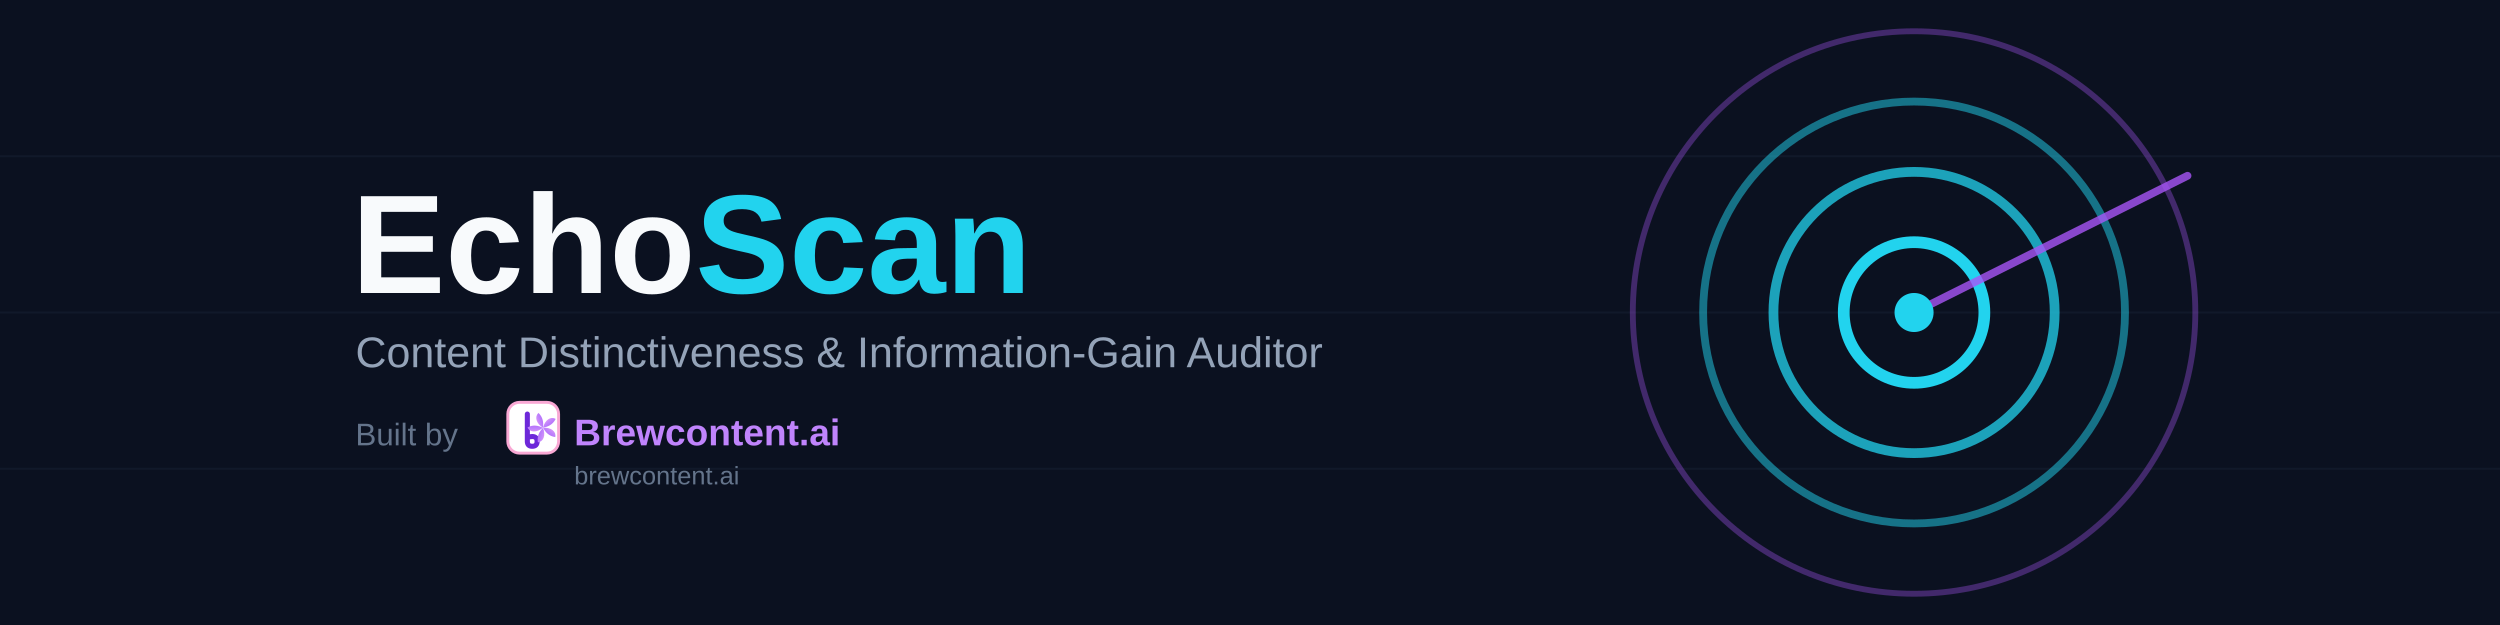
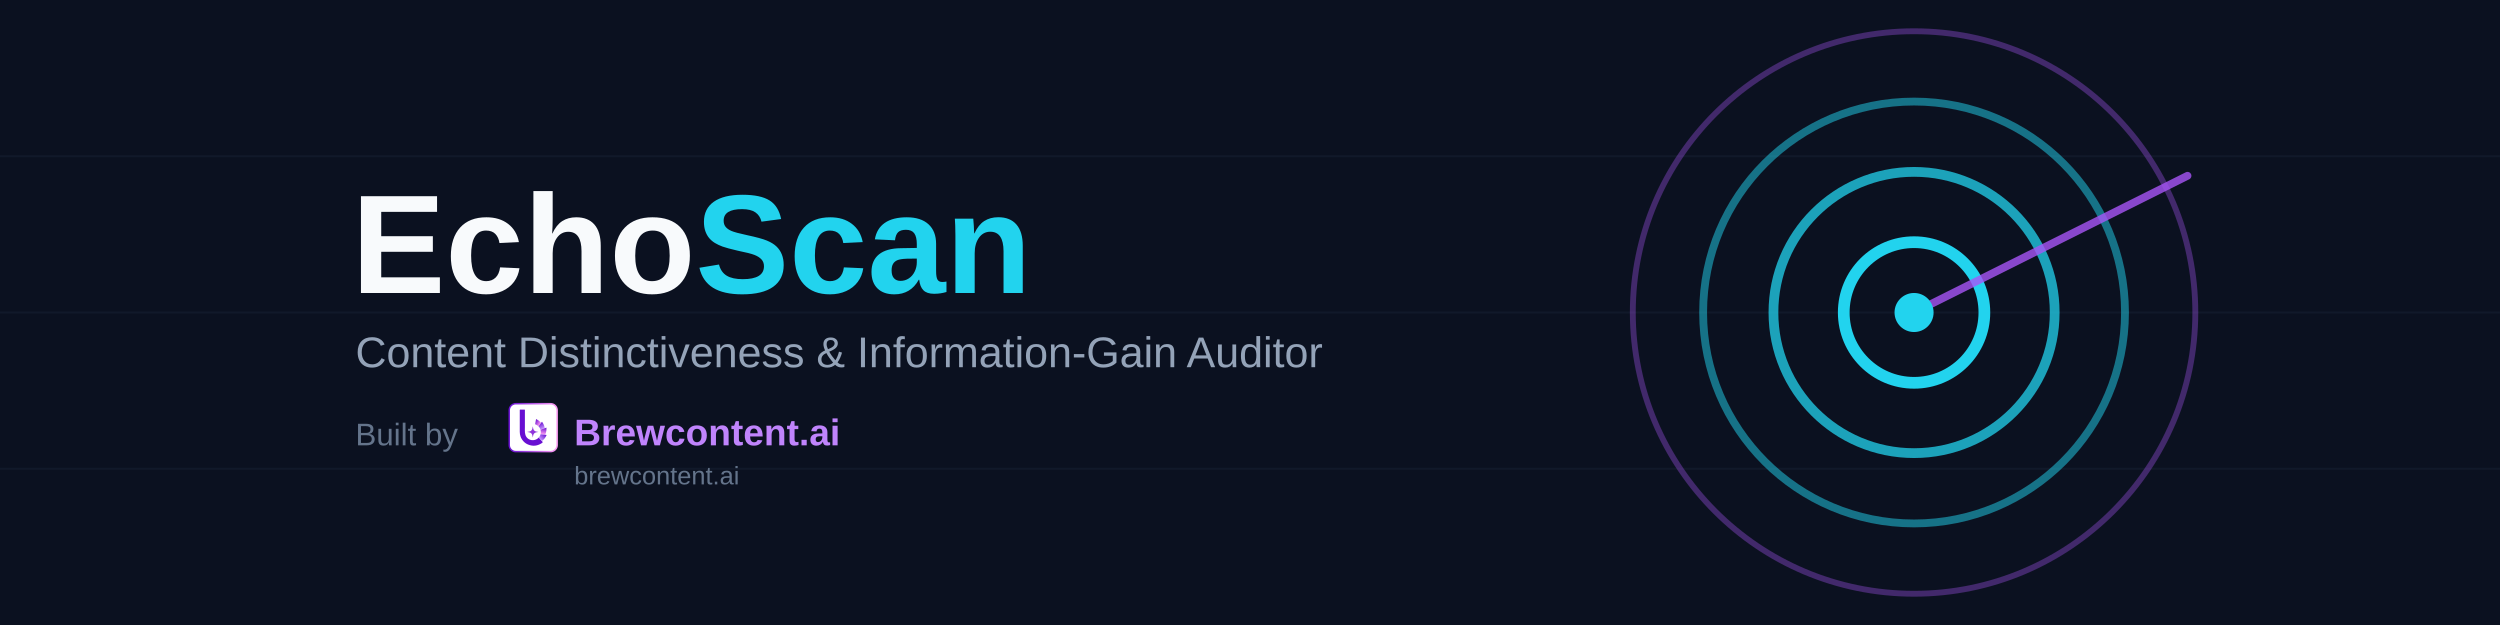
- <svg xmlns="http://www.w3.org/2000/svg" width="1280" height="320" viewBox="0 0 1280 320" role="img" aria-labelledby="title desc">
+ <svg xmlns="http://www.w3.org/2000/svg" xmlns:xlink="http://www.w3.org/1999/xlink" width="1280" height="320" viewBox="0 0 1280 320" role="img" aria-labelledby="title desc">
  <defs>
-     <linearGradient id="petalGrad" x1="0%" y1="0%" x2="100%" y2="100%">
-       <stop offset="0%" stop-color="#f9a8f0" />
-       <stop offset="45%" stop-color="#c084fc" />
-       <stop offset="100%" stop-color="#a855f7" />
+     <linearGradient id="bc-mini-gradient" x1="4.6" y1="170.1" x2="336.6" y2="170.1" gradientUnits="userSpaceOnUse">
+       <stop offset="0" stop-color="#680fd2" />
+       <stop offset="1" stop-color="#ff9df4" />
+     </linearGradient>
+     <linearGradient id="bc-mini-gradient1" x1="181.2" y1="125.8" x2="217.2" y2="148.2" xlink:href="#bc-mini-gradient" />
+     <linearGradient id="bc-mini-gradient2" x1="214.9" y1="137.2" x2="234.8" y2="179.9" gradientUnits="userSpaceOnUse">
+       <stop offset="0" stop-color="#680fd2" />
+       <stop offset="1" stop-color="#ca9dff" />
+     </linearGradient>
+     <linearGradient id="bc-mini-gradient3" x1="241.8" y1="167.5" x2="235.6" y2="215.9" xlink:href="#bc-mini-gradient" />
+     <linearGradient id="bc-mini-gradient4" x1="214.4" y1="247.9" x2="250.4" y2="211.8" gradientUnits="userSpaceOnUse">
+       <stop offset="0" stop-color="#ca9dff" />
+       <stop offset="1" stop-color="#680fd2" />
    </linearGradient>
  </defs>
  <rect width="1280" height="320" fill="#0b1120" />
  <g opacity="0.35">
    <line x1="0" y1="80" x2="1280" y2="80" stroke="#1e293b" stroke-width="1" />
    <line x1="0" y1="160" x2="1280" y2="160" stroke="#1e293b" stroke-width="1" />
    <line x1="0" y1="240" x2="1280" y2="240" stroke="#1e293b" stroke-width="1" />
  </g>
  <g transform="translate(980,160)" fill="none" stroke-linecap="round">
    <circle r="36" stroke="#22d3ee" stroke-width="6" />
    <circle r="72" stroke="#22d3ee" stroke-width="5" opacity="0.75" />
    <circle r="108" stroke="#22d3ee" stroke-width="4" opacity="0.5" />
    <circle r="144" stroke="#a855f7" stroke-width="3" opacity="0.35" />
    <line x1="0" y1="0" x2="140" y2="-70" stroke="#a855f7" stroke-width="4" opacity="0.8" />
    <circle r="10" fill="#22d3ee" />
  </g>
  <text x="180" y="150" font-family="'Helvetica Neue', Arial, sans-serif" font-size="72" font-weight="700" fill="#f8fafc">Echo<tspan fill="#22d3ee">Scan</tspan>
  </text>
  <text x="182" y="188" font-family="'Helvetica Neue', Arial, sans-serif" font-size="22" fill="#94a3b8">Content Distinctiveness &amp; Information-Gain Auditor</text>
  <g transform="translate(182,214)">
    <text x="0" y="14" font-family="'Helvetica Neue', Arial, sans-serif" font-size="16" fill="#64748b">Built by</text>
-     <g transform="translate(78,-8)">
-       <rect x="0" y="0" width="26" height="26" rx="6" fill="#ffffff" stroke="#f9a8d4" stroke-width="1.5" />
-       <path d="M10 6 L10 20 Q10 22.5 12.5 22.5 Q15 22.5 15 20 Q15 17.5 12.5 17.5 Q11.5 17.5 10 18" fill="none" stroke="#6d28d9" stroke-width="2.6" stroke-linecap="round" stroke-linejoin="round" />
-       <g transform="translate(18,13)">
-         <g id="banner-petal">
-           <path d="M0,0 C 1,-4 4,-6 6.5,-4.5 C 5,-1.5 2.5,-0.5 0,0 Z" fill="url(#petalGrad)" />
-         </g>
-         <use href="#banner-petal" transform="rotate(72)" />
-         <use href="#banner-petal" transform="rotate(144)" />
-         <use href="#banner-petal" transform="rotate(216)" />
-         <use href="#banner-petal" transform="rotate(288)" />
-       </g>
+     <g transform="translate(78,-8) scale(0.0762)">
+       <rect x="9.6" y="9.1" width="322" height="322" rx="43.8" ry="43.8" fill="#ffffff" />
+       <path d="M287.8,336.1H53.3c-26.9,0-48.8-21.9-48.8-48.8V52.9C4.6,26,26.4,4.1,53.3,4.1h234.4c26.9,0,48.8,21.9,48.8,48.8v234.4c0,26.9-21.9,48.8-48.8,48.8ZM53.3,14.1c-21.4,0-38.8,17.4-38.8,38.7v234.4c0,21.4,17.4,38.8,38.8,38.8h234.4c21.4,0,38.7-17.4,38.7-38.8V52.9c0-21.4-17.4-38.7-38.7-38.7H53.3Z" fill="url(#bc-mini-gradient)" />
+       <path d="M235.7,267.5c-3.2,3.1-4.6,4.5-9.1,7.6-.4.3-.8.6-1.3.9l-8.9,4.8c-1.2.7-2.4,1.3-3.6,1.8,0,0-.1,0-.2.1h-.1c-12.4,5.9-25.6,8.8-39.4,8.8s-35.1-5.1-50-14.6c-14.5-9.3-26.1-22.4-33.6-37.9l-.2-.4c-1.2-2.5-2.2-5-3.2-7.5-3.8-10.3-5.8-21.2-5.8-32.3V51.1c0-1.3,1.1-2.4,2.4-2.4h29.7c1.3,0,2.4,1.1,2.4,2.4v116.2c-.1,7-.2,13.4-.3,18.5-.4,23.1,3,45.9,23.7,59.8,19.4,13,45.9,11,63.8-3.6,0,0,.1,0,.2-.1,2.1-1.8,4.1-3.7,6-5.8,0,0,0,0,0,0h0s.2.3.2.3l1.4,1.6,4.4,5.1,1.3,1.5.3.3.2.2s1.4,1.6,1.4,1.6l3.8,4.4.8.9,1.7,2,1.3,1.5v.2c.1,0,4.1,4.6,4.1,4.6l4.7,5.4,1.5,1.7.4.4Z" fill="#680fd2" />
+       <path d="M223.4,138.2s-10,13-15.2,19.6c-.9,1.2-1.8,2.3-2.5,3.2-6.3-6.6-17.9-12-17.9-12.1,0,0,0,0,0,0-.3-.1-.7-.3-1-.4-1.1-.4-2.2-.8-3.3-1.2,1.5-8.2,4.5-25.1,4.5-25.1l1.2-6.2.8-4.1s0,0,0,0h0c5.5,2.6,10.8,5.7,15.7,9.3h0c6.4,4.7,12.2,10.2,17.3,16.4.1.2.3.4.4.6Z" fill="url(#bc-mini-gradient1)" />
+       <path d="M247.9,173.8h0s-5.2,1.8-5.2,1.8l-2.9,1-12.6,4.4-.6.2-4.5,1.6-2.4.8c0,.3.1.6.2.9,0-.1-.1-.3-.2-.4,0,0,0,0,0,0-.9-2.9-2-5.8-3.3-8.5h0c-2.7-5.5-6.3-10.5-10.5-14.8.7-.9,1.6-2,2.5-3.2,5.2-6.6,15.2-19.6,15.2-19.6l3.4-4.4,2.6-3.3.2-.2c.2.3.4.6.7.9,0,0,0,0,0,0,3.5,4.6,6.5,9.6,9.1,14.8t0,0c3.5,7.1,6.1,14.6,7.6,22.5.4,1.7.7,3.5.9,5.3Z" fill="url(#bc-mini-gradient2)" />
+       <path d="M259.8,178.5h0c0,3.2-.2,6.3-.5,9.5-1.1,10.1-3.9,20.2-8.3,29.6l-9.6-1.1-1.7-.2-7.8-.9-2.1-.3h-1.2c0-.1-4.6-.7-4.6-.7l-1.6-.2-2.3-.3c1.1-4,1.7-8.1,1.8-12.4,0-.6,0-1.2,0-1.7,0-4.8-.6-9.5-1.8-13.9h0c0-.4-.1-.8-.2-1.2h0c0-.3-.1-.6-.2-1l2.4-.8,4.5-1.6.6-.2,12.6-4.4,2.9-1,5.2-1.8h0s6.7-2.3,6.7-2.3l2.9-1,2-.7c.3,2.9.4,5.8.4,8.7Z" fill="url(#bc-mini-gradient3)" />
+       <path d="M260.7,218.7c-.3.7-.5,1.3-.8,2-.4,1-.8,2-1.3,3-6.4,14.2-16.5,26.9-29.4,36.4l-4-4.6v-.2c-.1,0-1.5-1.5-1.5-1.5l-1.7-2-.8-.9-3.8-4.4h0s-1.4-1.6-1.4-1.6l-.2-.2-.3-.3-1.3-1.5-5.8-6.6-.2-.2h0s0,0,0,0h0s0,0,0,0c0,0,0,0,0,0,.3-.3.5-.6.8-.9.6-.7,1.2-1.5,1.8-2.2,0,0,0,0,0,0,3.6-4.8,6.4-10.1,8.3-15.9,0-.3.2-.6.3-.8.2-.7.4-1.4.6-2.1l2.3.3,1.6.2,4.6.6h1.2c0,.1,2.1.4,2.1.4l7.8.9,1.7.2,9.6,1.1,8.7,1h.8c0,0,.3.1.3.1Z" fill="url(#bc-mini-gradient4)" />
+       <path d="M167.8,161l3,15.6c1.9,9.8,9.5,17.5,19.3,19.3l15.6,3-15.6,3c-9.8,1.9-17.5,9.5-19.3,19.3l-3,15.6-3-15.6c-1.9-9.8-9.5-17.5-19.3-19.3l-15.6-3,15.6-3c9.8-1.9,17.5-9.5,19.3-19.3l3-15.6Z" fill="#8f34db" />
    </g>
    <text x="112" y="14" font-family="'Helvetica Neue', Arial, sans-serif" font-size="19" font-weight="700" fill="#c084fc">Brewcontent.ai</text>
    <text x="112" y="34" font-family="'Helvetica Neue', Arial, sans-serif" font-size="13" fill="#64748b">brewcontent.ai</text>
  </g>
</svg>
